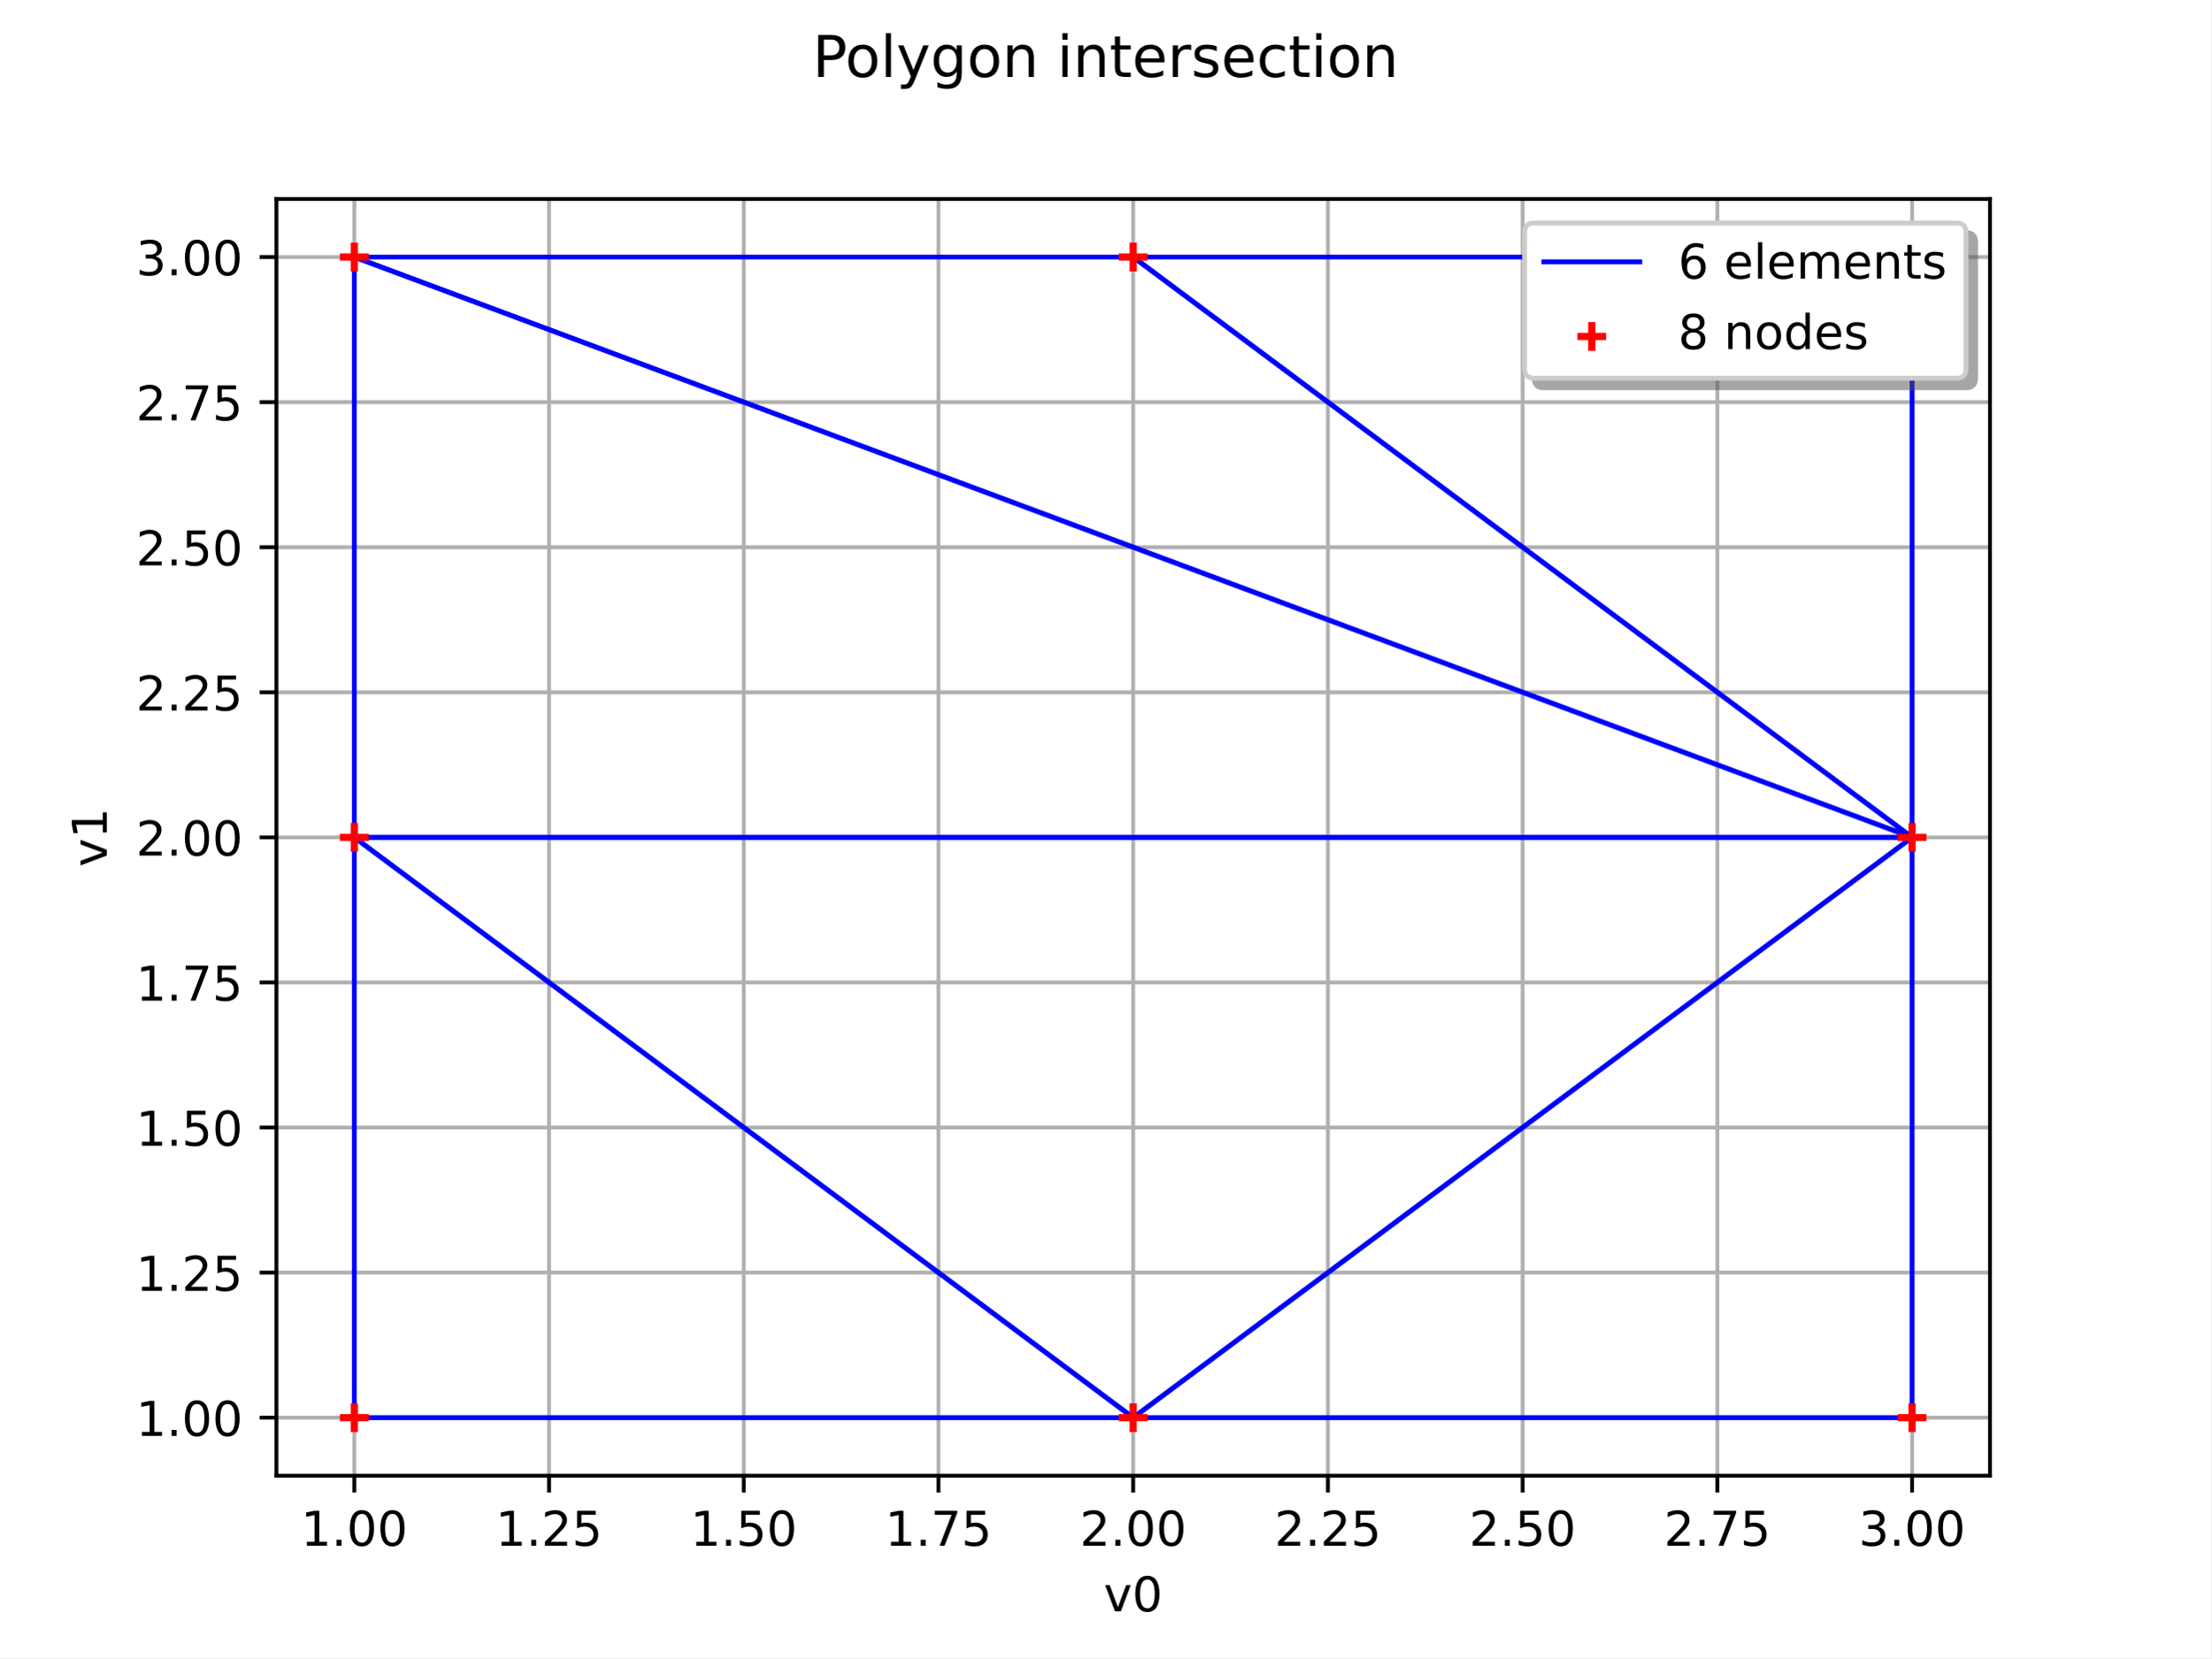
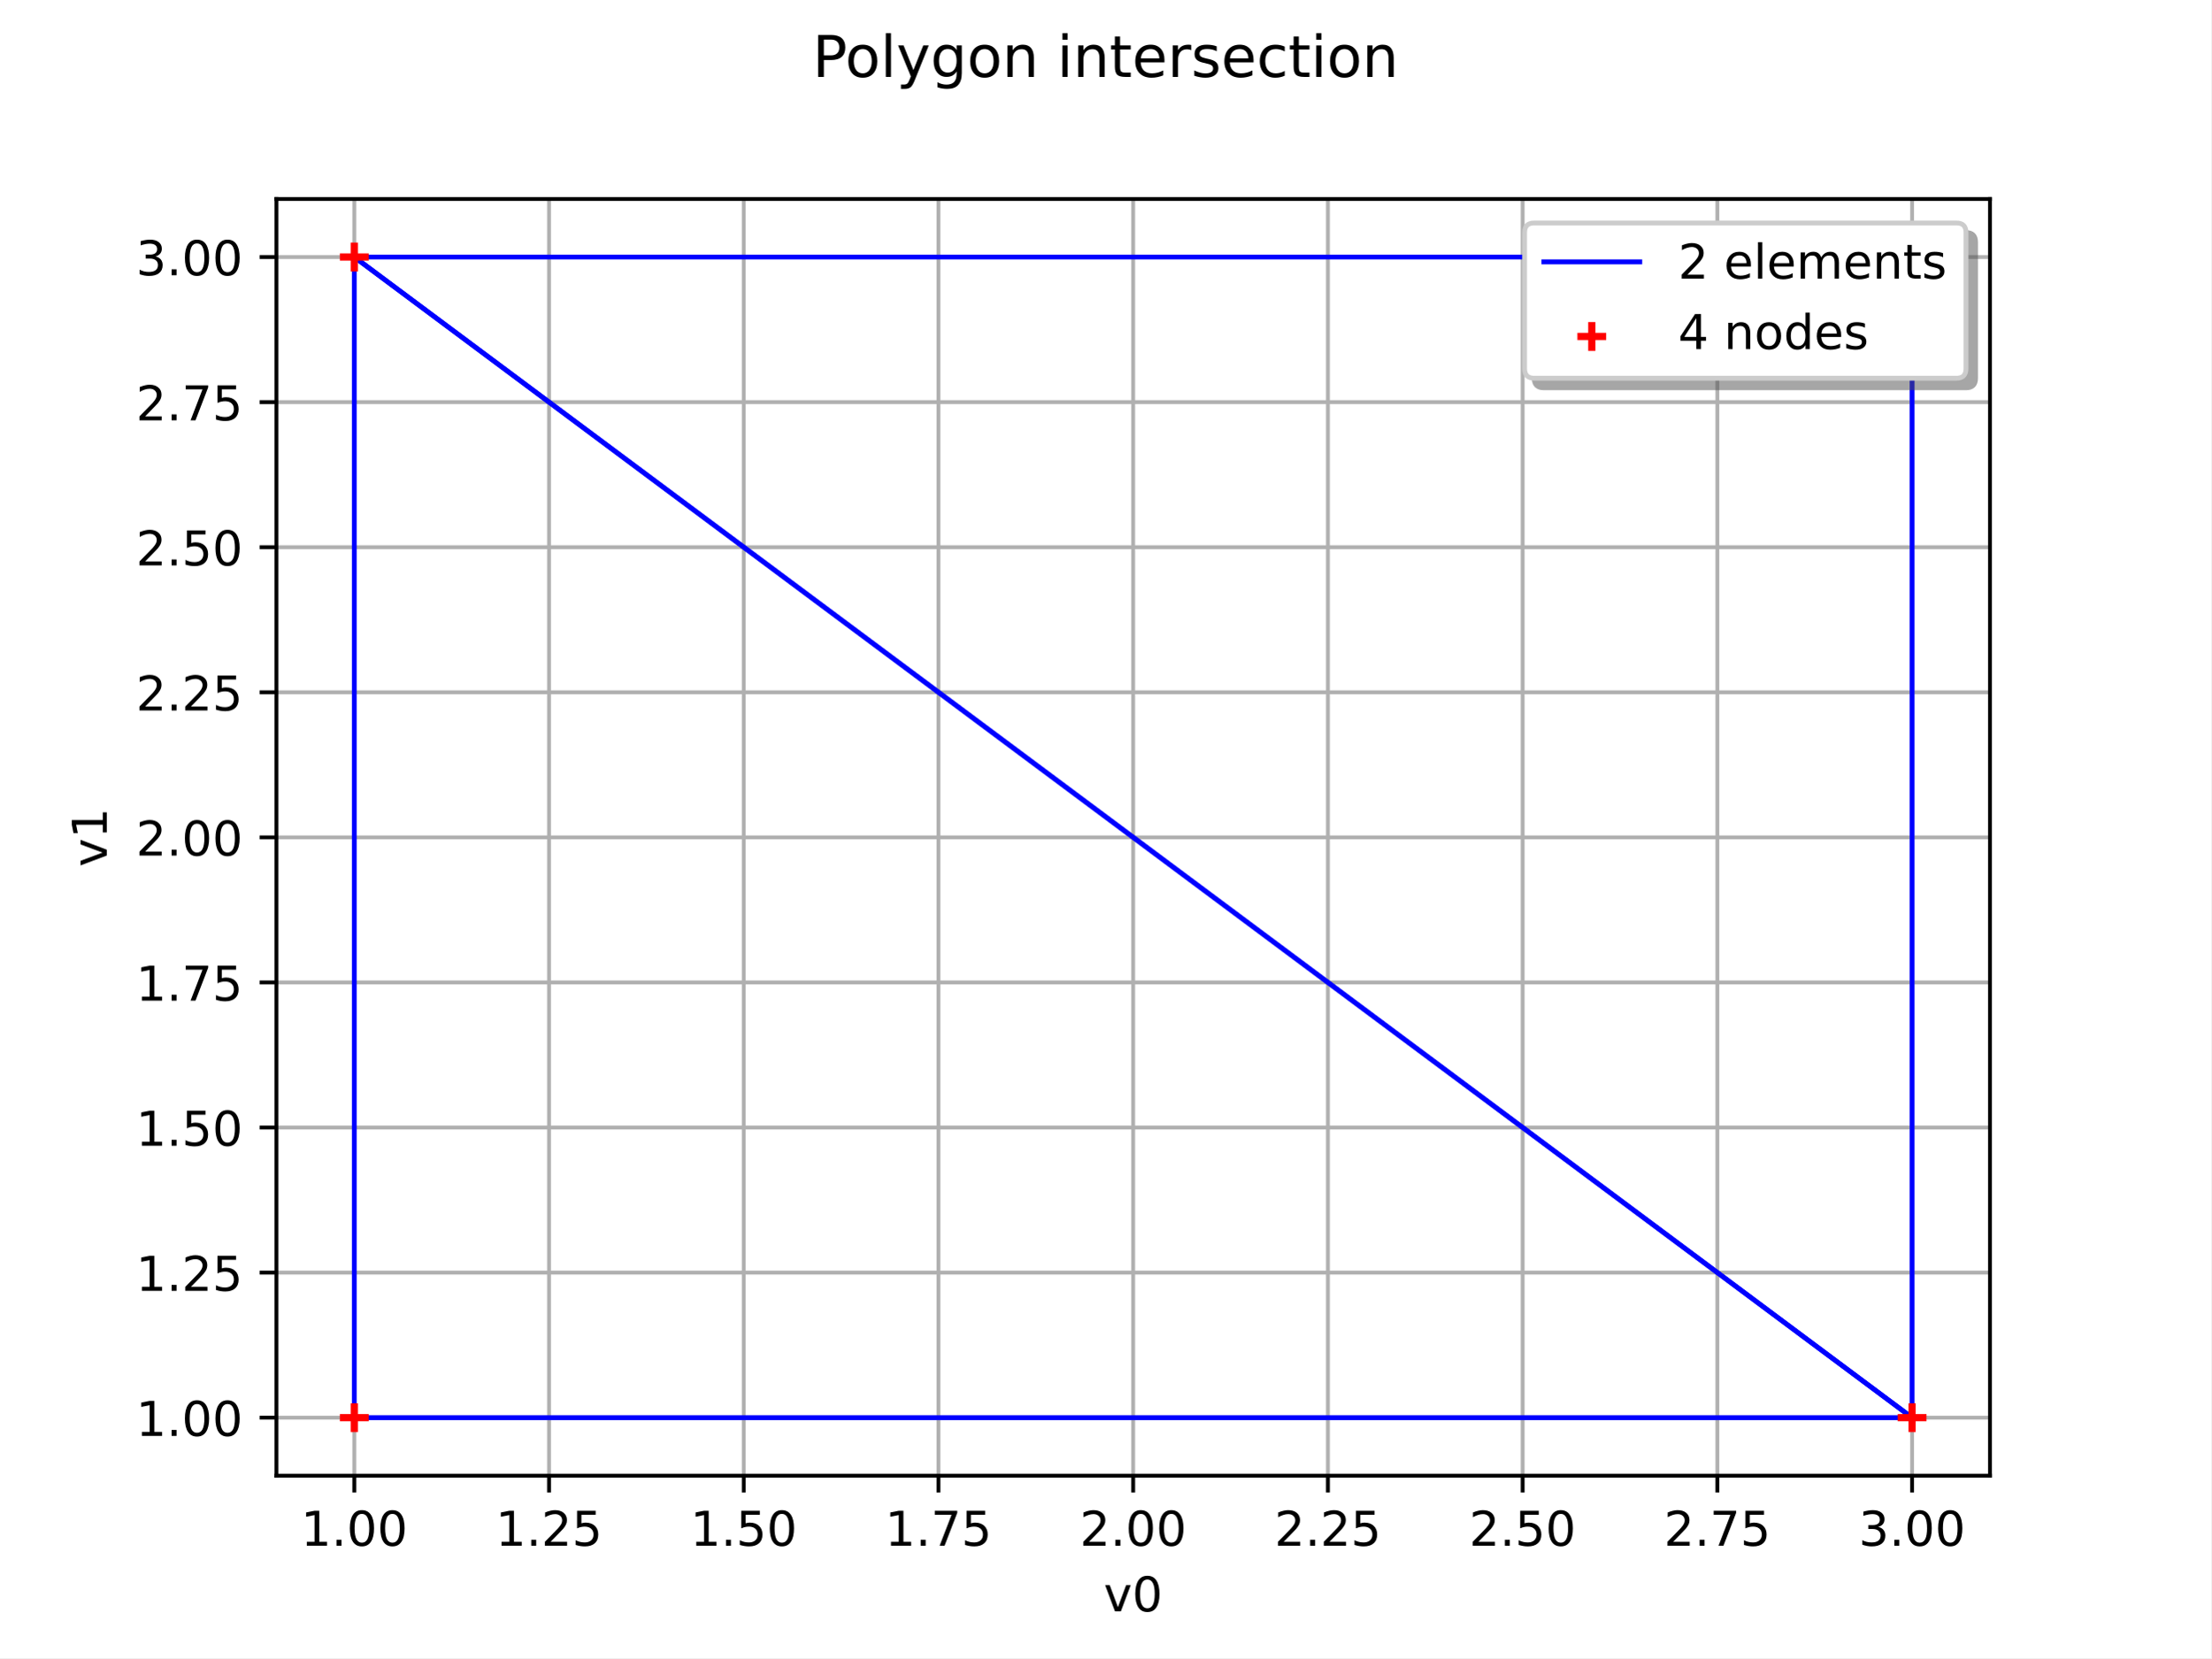
<svg xmlns="http://www.w3.org/2000/svg" xmlns:xlink="http://www.w3.org/1999/xlink" width="460.8pt" height="345.6pt" viewBox="0 0 460.8 345.6" version="1.1">
  <defs>
    <style type="text/css">*{stroke-linejoin: round; stroke-linecap: butt}</style>
  </defs>
  <g id="figure_1">
    <g id="patch_1">
      <path d="M 0 345.6  L 460.8 345.6  L 460.8 0  L 0 0  z " style="fill: #ffffff" />
    </g>
    <g id="axes_1">
      <g id="patch_2">
        <path d="M 57.6 307.584  L 414.72 307.584  L 414.72 41.472  L 57.6 41.472  z " style="fill: #ffffff" />
      </g>
      <g id="matplotlib.axis_1">
        <g id="xtick_1">
          <g id="line2d_1">
            <path d="M 73.833 307.584  L 73.833 41.472  " clip-path="url(#pece686282c)" style="fill: none; stroke: #b0b0b0; stroke-width: 0.8; stroke-linecap: square" />
          </g>
          <g id="line2d_2">
            <defs>
              <path id="m4a92d99fee" d="M 0 0  L 0 3.5  " style="stroke: #000000; stroke-width: 0.8" />
            </defs>
            <g>
              <use xlink:href="#m4a92d99fee" x="73.833" y="307.584" style="stroke: #000000; stroke-width: 0.8" />
            </g>
          </g>
          <g id="text_1">
            <g transform="translate(62.69991 322.1824) scale(0.1 -0.1)">
              <defs>
                <path id="DejaVuSans-31" d="M 794 531  L 1825 531  L 1825 4091  L 703 3866  L 703 4441  L 1819 4666  L 2450 4666  L 2450 531  L 3481 531  L 3481 0  L 794 0  L 794 531  z " transform="scale(0.015625)" />
                <path id="DejaVuSans-2e" d="M 684 794  L 1344 794  L 1344 0  L 684 0  L 684 794  z " transform="scale(0.015625)" />
                <path id="DejaVuSans-30" d="M 2034 4250  Q 1547 4250 1301 3770  Q 1056 3291 1056 2328  Q 1056 1369 1301 889  Q 1547 409 2034 409  Q 2525 409 2770 889  Q 3016 1369 3016 2328  Q 3016 3291 2770 3770  Q 2525 4250 2034 4250  z M 2034 4750  Q 2819 4750 3233 4129  Q 3647 3509 3647 2328  Q 3647 1150 3233 529  Q 2819 -91 2034 -91  Q 1250 -91 836 529  Q 422 1150 422 2328  Q 422 3509 836 4129  Q 1250 4750 2034 4750  z " transform="scale(0.015625)" />
              </defs>
              <use xlink:href="#DejaVuSans-31" />
              <use xlink:href="#DejaVuSans-2e" transform="translate(63.62305 0)" />
              <use xlink:href="#DejaVuSans-30" transform="translate(95.41016 0)" />
              <use xlink:href="#DejaVuSans-30" transform="translate(159.0332 0)" />
            </g>
          </g>
        </g>
        <g id="xtick_2">
          <g id="line2d_3">
            <path d="M 114.415 307.584  L 114.415 41.472  " clip-path="url(#pece686282c)" style="fill: none; stroke: #b0b0b0; stroke-width: 0.8; stroke-linecap: square" />
          </g>
          <g id="line2d_4">
            <g>
              <use xlink:href="#m4a92d99fee" x="114.415" y="307.584" style="stroke: #000000; stroke-width: 0.8" />
            </g>
          </g>
          <g id="text_2">
            <g transform="translate(103.2817 322.1824) scale(0.1 -0.1)">
              <defs>
                <path id="DejaVuSans-32" d="M 1228 531  L 3431 531  L 3431 0  L 469 0  L 469 531  Q 828 903 1448 1529  Q 2069 2156 2228 2338  Q 2531 2678 2651 2914  Q 2772 3150 2772 3378  Q 2772 3750 2511 3984  Q 2250 4219 1831 4219  Q 1534 4219 1204 4116  Q 875 4013 500 3803  L 500 4441  Q 881 4594 1212 4672  Q 1544 4750 1819 4750  Q 2544 4750 2975 4387  Q 3406 4025 3406 3419  Q 3406 3131 3298 2873  Q 3191 2616 2906 2266  Q 2828 2175 2409 1742  Q 1991 1309 1228 531  z " transform="scale(0.015625)" />
                <path id="DejaVuSans-35" d="M 691 4666  L 3169 4666  L 3169 4134  L 1269 4134  L 1269 2991  Q 1406 3038 1543 3061  Q 1681 3084 1819 3084  Q 2600 3084 3056 2656  Q 3513 2228 3513 1497  Q 3513 744 3044 326  Q 2575 -91 1722 -91  Q 1428 -91 1123 -41  Q 819 9 494 109  L 494 744  Q 775 591 1075 516  Q 1375 441 1709 441  Q 2250 441 2565 725  Q 2881 1009 2881 1497  Q 2881 1984 2565 2268  Q 2250 2553 1709 2553  Q 1456 2553 1204 2497  Q 953 2441 691 2322  L 691 4666  z " transform="scale(0.015625)" />
              </defs>
              <use xlink:href="#DejaVuSans-31" />
              <use xlink:href="#DejaVuSans-2e" transform="translate(63.62305 0)" />
              <use xlink:href="#DejaVuSans-32" transform="translate(95.41016 0)" />
              <use xlink:href="#DejaVuSans-35" transform="translate(159.0332 0)" />
            </g>
          </g>
        </g>
        <g id="xtick_3">
          <g id="line2d_5">
            <path d="M 154.996 307.584  L 154.996 41.472  " clip-path="url(#pece686282c)" style="fill: none; stroke: #b0b0b0; stroke-width: 0.8; stroke-linecap: square" />
          </g>
          <g id="line2d_6">
            <g>
              <use xlink:href="#m4a92d99fee" x="154.996" y="307.584" style="stroke: #000000; stroke-width: 0.8" />
            </g>
          </g>
          <g id="text_3">
            <g transform="translate(143.8636 322.1824) scale(0.1 -0.1)">
              <use xlink:href="#DejaVuSans-31" />
              <use xlink:href="#DejaVuSans-2e" transform="translate(63.62305 0)" />
              <use xlink:href="#DejaVuSans-35" transform="translate(95.41016 0)" />
              <use xlink:href="#DejaVuSans-30" transform="translate(159.0332 0)" />
            </g>
          </g>
        </g>
        <g id="xtick_4">
          <g id="line2d_7">
            <path d="M 195.578 307.584  L 195.578 41.472  " clip-path="url(#pece686282c)" style="fill: none; stroke: #b0b0b0; stroke-width: 0.8; stroke-linecap: square" />
          </g>
          <g id="line2d_8">
            <g>
              <use xlink:href="#m4a92d99fee" x="195.578" y="307.584" style="stroke: #000000; stroke-width: 0.8" />
            </g>
          </g>
          <g id="text_4">
            <g transform="translate(184.4454 322.1824) scale(0.1 -0.1)">
              <defs>
                <path id="DejaVuSans-37" d="M 525 4666  L 3525 4666  L 3525 4397  L 1831 0  L 1172 0  L 2766 4134  L 525 4134  L 525 4666  z " transform="scale(0.015625)" />
              </defs>
              <use xlink:href="#DejaVuSans-31" />
              <use xlink:href="#DejaVuSans-2e" transform="translate(63.62305 0)" />
              <use xlink:href="#DejaVuSans-37" transform="translate(95.41016 0)" />
              <use xlink:href="#DejaVuSans-35" transform="translate(159.0332 0)" />
            </g>
          </g>
        </g>
        <g id="xtick_5">
          <g id="line2d_9">
            <path d="M 236.16 307.584  L 236.16 41.472  " clip-path="url(#pece686282c)" style="fill: none; stroke: #b0b0b0; stroke-width: 0.8; stroke-linecap: square" />
          </g>
          <g id="line2d_10">
            <g>
              <use xlink:href="#m4a92d99fee" x="236.16" y="307.584" style="stroke: #000000; stroke-width: 0.8" />
            </g>
          </g>
          <g id="text_5">
            <g transform="translate(225.0272 322.1824) scale(0.1 -0.1)">
              <use xlink:href="#DejaVuSans-32" />
              <use xlink:href="#DejaVuSans-2e" transform="translate(63.62305 0)" />
              <use xlink:href="#DejaVuSans-30" transform="translate(95.41016 0)" />
              <use xlink:href="#DejaVuSans-30" transform="translate(159.0332 0)" />
            </g>
          </g>
        </g>
        <g id="xtick_6">
          <g id="line2d_11">
            <path d="M 276.742 307.584  L 276.742 41.472  " clip-path="url(#pece686282c)" style="fill: none; stroke: #b0b0b0; stroke-width: 0.8; stroke-linecap: square" />
          </g>
          <g id="line2d_12">
            <g>
              <use xlink:href="#m4a92d99fee" x="276.742" y="307.584" style="stroke: #000000; stroke-width: 0.8" />
            </g>
          </g>
          <g id="text_6">
            <g transform="translate(265.609 322.1824) scale(0.1 -0.1)">
              <use xlink:href="#DejaVuSans-32" />
              <use xlink:href="#DejaVuSans-2e" transform="translate(63.62305 0)" />
              <use xlink:href="#DejaVuSans-32" transform="translate(95.41016 0)" />
              <use xlink:href="#DejaVuSans-35" transform="translate(159.0332 0)" />
            </g>
          </g>
        </g>
        <g id="xtick_7">
          <g id="line2d_13">
            <path d="M 317.324 307.584  L 317.324 41.472  " clip-path="url(#pece686282c)" style="fill: none; stroke: #b0b0b0; stroke-width: 0.8; stroke-linecap: square" />
          </g>
          <g id="line2d_14">
            <g>
              <use xlink:href="#m4a92d99fee" x="317.324" y="307.584" style="stroke: #000000; stroke-width: 0.8" />
            </g>
          </g>
          <g id="text_7">
            <g transform="translate(306.1908 322.1824) scale(0.1 -0.1)">
              <use xlink:href="#DejaVuSans-32" />
              <use xlink:href="#DejaVuSans-2e" transform="translate(63.62305 0)" />
              <use xlink:href="#DejaVuSans-35" transform="translate(95.41016 0)" />
              <use xlink:href="#DejaVuSans-30" transform="translate(159.0332 0)" />
            </g>
          </g>
        </g>
        <g id="xtick_8">
          <g id="line2d_15">
            <path d="M 357.905 307.584  L 357.905 41.472  " clip-path="url(#pece686282c)" style="fill: none; stroke: #b0b0b0; stroke-width: 0.8; stroke-linecap: square" />
          </g>
          <g id="line2d_16">
            <g>
              <use xlink:href="#m4a92d99fee" x="357.905" y="307.584" style="stroke: #000000; stroke-width: 0.8" />
            </g>
          </g>
          <g id="text_8">
            <g transform="translate(346.7726 322.1824) scale(0.1 -0.1)">
              <use xlink:href="#DejaVuSans-32" />
              <use xlink:href="#DejaVuSans-2e" transform="translate(63.62305 0)" />
              <use xlink:href="#DejaVuSans-37" transform="translate(95.41016 0)" />
              <use xlink:href="#DejaVuSans-35" transform="translate(159.0332 0)" />
            </g>
          </g>
        </g>
        <g id="xtick_9">
          <g id="line2d_17">
            <path d="M 398.487 307.584  L 398.487 41.472  " clip-path="url(#pece686282c)" style="fill: none; stroke: #b0b0b0; stroke-width: 0.8; stroke-linecap: square" />
          </g>
          <g id="line2d_18">
            <g>
              <use xlink:href="#m4a92d99fee" x="398.487" y="307.584" style="stroke: #000000; stroke-width: 0.8" />
            </g>
          </g>
          <g id="text_9">
            <g transform="translate(387.3545 322.1824) scale(0.1 -0.1)">
              <defs>
                <path id="DejaVuSans-33" d="M 2597 2516  Q 3050 2419 3304 2112  Q 3559 1806 3559 1356  Q 3559 666 3084 287  Q 2609 -91 1734 -91  Q 1441 -91 1130 -33  Q 819 25 488 141  L 488 750  Q 750 597 1062 519  Q 1375 441 1716 441  Q 2309 441 2620 675  Q 2931 909 2931 1356  Q 2931 1769 2642 2001  Q 2353 2234 1838 2234  L 1294 2234  L 1294 2753  L 1863 2753  Q 2328 2753 2575 2939  Q 2822 3125 2822 3475  Q 2822 3834 2567 4026  Q 2313 4219 1838 4219  Q 1578 4219 1281 4162  Q 984 4106 628 3988  L 628 4550  Q 988 4650 1302 4700  Q 1616 4750 1894 4750  Q 2613 4750 3031 4423  Q 3450 4097 3450 3541  Q 3450 3153 3228 2886  Q 3006 2619 2597 2516  z " transform="scale(0.015625)" />
              </defs>
              <use xlink:href="#DejaVuSans-33" />
              <use xlink:href="#DejaVuSans-2e" transform="translate(63.62305 0)" />
              <use xlink:href="#DejaVuSans-30" transform="translate(95.41016 0)" />
              <use xlink:href="#DejaVuSans-30" transform="translate(159.0332 0)" />
            </g>
          </g>
        </g>
        <g id="text_10">
          <g transform="translate(230.0194 335.8606) scale(0.1 -0.1)">
            <defs>
              <path id="DejaVuSans-76" d="M 191 3500  L 800 3500  L 1894 563  L 2988 3500  L 3597 3500  L 2284 0  L 1503 0  L 191 3500  z " transform="scale(0.015625)" />
            </defs>
            <use xlink:href="#DejaVuSans-76" />
            <use xlink:href="#DejaVuSans-30" transform="translate(59.17969 0)" />
          </g>
        </g>
      </g>
      <g id="matplotlib.axis_2">
        <g id="ytick_1">
          <g id="line2d_19">
            <path d="M 57.6 295.488  L 414.72 295.488  " clip-path="url(#pece686282c)" style="fill: none; stroke: #b0b0b0; stroke-width: 0.8; stroke-linecap: square" />
          </g>
          <g id="line2d_20">
            <defs>
              <path id="mb3cb5c074b" d="M 0 0  L -3.5 0  " style="stroke: #000000; stroke-width: 0.8" />
            </defs>
            <g>
              <use xlink:href="#mb3cb5c074b" x="57.6" y="295.488" style="stroke: #000000; stroke-width: 0.8" />
            </g>
          </g>
          <g id="text_11">
            <g transform="translate(28.33438 299.2872) scale(0.1 -0.1)">
              <use xlink:href="#DejaVuSans-31" />
              <use xlink:href="#DejaVuSans-2e" transform="translate(63.62305 0)" />
              <use xlink:href="#DejaVuSans-30" transform="translate(95.41016 0)" />
              <use xlink:href="#DejaVuSans-30" transform="translate(159.0332 0)" />
            </g>
          </g>
        </g>
        <g id="ytick_2">
          <g id="line2d_21">
            <path d="M 57.6 265.248  L 414.72 265.248  " clip-path="url(#pece686282c)" style="fill: none; stroke: #b0b0b0; stroke-width: 0.8; stroke-linecap: square" />
          </g>
          <g id="line2d_22">
            <g>
              <use xlink:href="#mb3cb5c074b" x="57.6" y="265.248" style="stroke: #000000; stroke-width: 0.8" />
            </g>
          </g>
          <g id="text_12">
            <g transform="translate(28.33438 269.0472) scale(0.1 -0.1)">
              <use xlink:href="#DejaVuSans-31" />
              <use xlink:href="#DejaVuSans-2e" transform="translate(63.62305 0)" />
              <use xlink:href="#DejaVuSans-32" transform="translate(95.41016 0)" />
              <use xlink:href="#DejaVuSans-35" transform="translate(159.0332 0)" />
            </g>
          </g>
        </g>
        <g id="ytick_3">
          <g id="line2d_23">
            <path d="M 57.6 235.008  L 414.72 235.008  " clip-path="url(#pece686282c)" style="fill: none; stroke: #b0b0b0; stroke-width: 0.8; stroke-linecap: square" />
          </g>
          <g id="line2d_24">
            <g>
              <use xlink:href="#mb3cb5c074b" x="57.6" y="235.008" style="stroke: #000000; stroke-width: 0.8" />
            </g>
          </g>
          <g id="text_13">
            <g transform="translate(28.33438 238.8072) scale(0.1 -0.1)">
              <use xlink:href="#DejaVuSans-31" />
              <use xlink:href="#DejaVuSans-2e" transform="translate(63.62305 0)" />
              <use xlink:href="#DejaVuSans-35" transform="translate(95.41016 0)" />
              <use xlink:href="#DejaVuSans-30" transform="translate(159.0332 0)" />
            </g>
          </g>
        </g>
        <g id="ytick_4">
          <g id="line2d_25">
            <path d="M 57.6 204.768  L 414.72 204.768  " clip-path="url(#pece686282c)" style="fill: none; stroke: #b0b0b0; stroke-width: 0.8; stroke-linecap: square" />
          </g>
          <g id="line2d_26">
            <g>
              <use xlink:href="#mb3cb5c074b" x="57.6" y="204.768" style="stroke: #000000; stroke-width: 0.8" />
            </g>
          </g>
          <g id="text_14">
            <g transform="translate(28.33438 208.5672) scale(0.1 -0.1)">
              <use xlink:href="#DejaVuSans-31" />
              <use xlink:href="#DejaVuSans-2e" transform="translate(63.62305 0)" />
              <use xlink:href="#DejaVuSans-37" transform="translate(95.41016 0)" />
              <use xlink:href="#DejaVuSans-35" transform="translate(159.0332 0)" />
            </g>
          </g>
        </g>
        <g id="ytick_5">
          <g id="line2d_27">
            <path d="M 57.6 174.528  L 414.72 174.528  " clip-path="url(#pece686282c)" style="fill: none; stroke: #b0b0b0; stroke-width: 0.8; stroke-linecap: square" />
          </g>
          <g id="line2d_28">
            <g>
              <use xlink:href="#mb3cb5c074b" x="57.6" y="174.528" style="stroke: #000000; stroke-width: 0.8" />
            </g>
          </g>
          <g id="text_15">
            <g transform="translate(28.33438 178.3272) scale(0.1 -0.1)">
              <use xlink:href="#DejaVuSans-32" />
              <use xlink:href="#DejaVuSans-2e" transform="translate(63.62305 0)" />
              <use xlink:href="#DejaVuSans-30" transform="translate(95.41016 0)" />
              <use xlink:href="#DejaVuSans-30" transform="translate(159.0332 0)" />
            </g>
          </g>
        </g>
        <g id="ytick_6">
          <g id="line2d_29">
            <path d="M 57.6 144.288  L 414.72 144.288  " clip-path="url(#pece686282c)" style="fill: none; stroke: #b0b0b0; stroke-width: 0.8; stroke-linecap: square" />
          </g>
          <g id="line2d_30">
            <g>
              <use xlink:href="#mb3cb5c074b" x="57.6" y="144.288" style="stroke: #000000; stroke-width: 0.8" />
            </g>
          </g>
          <g id="text_16">
            <g transform="translate(28.33438 148.0872) scale(0.1 -0.1)">
              <use xlink:href="#DejaVuSans-32" />
              <use xlink:href="#DejaVuSans-2e" transform="translate(63.62305 0)" />
              <use xlink:href="#DejaVuSans-32" transform="translate(95.41016 0)" />
              <use xlink:href="#DejaVuSans-35" transform="translate(159.0332 0)" />
            </g>
          </g>
        </g>
        <g id="ytick_7">
          <g id="line2d_31">
            <path d="M 57.6 114.048  L 414.72 114.048  " clip-path="url(#pece686282c)" style="fill: none; stroke: #b0b0b0; stroke-width: 0.8; stroke-linecap: square" />
          </g>
          <g id="line2d_32">
            <g>
              <use xlink:href="#mb3cb5c074b" x="57.6" y="114.048" style="stroke: #000000; stroke-width: 0.8" />
            </g>
          </g>
          <g id="text_17">
            <g transform="translate(28.33438 117.8472) scale(0.1 -0.1)">
              <use xlink:href="#DejaVuSans-32" />
              <use xlink:href="#DejaVuSans-2e" transform="translate(63.62305 0)" />
              <use xlink:href="#DejaVuSans-35" transform="translate(95.41016 0)" />
              <use xlink:href="#DejaVuSans-30" transform="translate(159.0332 0)" />
            </g>
          </g>
        </g>
        <g id="ytick_8">
          <g id="line2d_33">
            <path d="M 57.6 83.808  L 414.72 83.808  " clip-path="url(#pece686282c)" style="fill: none; stroke: #b0b0b0; stroke-width: 0.8; stroke-linecap: square" />
          </g>
          <g id="line2d_34">
            <g>
              <use xlink:href="#mb3cb5c074b" x="57.6" y="83.808" style="stroke: #000000; stroke-width: 0.8" />
            </g>
          </g>
          <g id="text_18">
            <g transform="translate(28.33438 87.60722) scale(0.1 -0.1)">
              <use xlink:href="#DejaVuSans-32" />
              <use xlink:href="#DejaVuSans-2e" transform="translate(63.62305 0)" />
              <use xlink:href="#DejaVuSans-37" transform="translate(95.41016 0)" />
              <use xlink:href="#DejaVuSans-35" transform="translate(159.0332 0)" />
            </g>
          </g>
        </g>
        <g id="ytick_9">
          <g id="line2d_35">
            <path d="M 57.6 53.568  L 414.72 53.568  " clip-path="url(#pece686282c)" style="fill: none; stroke: #b0b0b0; stroke-width: 0.8; stroke-linecap: square" />
          </g>
          <g id="line2d_36">
            <g>
              <use xlink:href="#mb3cb5c074b" x="57.6" y="53.568" style="stroke: #000000; stroke-width: 0.8" />
            </g>
          </g>
          <g id="text_19">
            <g transform="translate(28.33438 57.36722) scale(0.1 -0.1)">
              <use xlink:href="#DejaVuSans-33" />
              <use xlink:href="#DejaVuSans-2e" transform="translate(63.62305 0)" />
              <use xlink:href="#DejaVuSans-30" transform="translate(95.41016 0)" />
              <use xlink:href="#DejaVuSans-30" transform="translate(159.0332 0)" />
            </g>
          </g>
        </g>
        <g id="text_20">
          <g transform="translate(22.25469 180.6686) rotate(-90) scale(0.1 -0.1)">
            <use xlink:href="#DejaVuSans-76" />
            <use xlink:href="#DejaVuSans-31" transform="translate(59.17969 0)" />
          </g>
        </g>
      </g>
      <g id="line2d_37">
-         <path d="M 73.833 295.488  L 236.16 295.488  L 73.833 174.528  L 73.833 295.488  " clip-path="url(#pece686282c)" style="fill: none; stroke: #0000ff; stroke-linecap: square" />
+         <path d="M 73.833 295.488  L 398.487 295.488  L 73.833 53.568  L 73.833 295.488  " clip-path="url(#pece686282c)" style="fill: none; stroke: #0000ff; stroke-linecap: square" />
      </g>
      <g id="line2d_38">
-         <path d="M 236.16 295.488  L 398.487 174.528  L 73.833 174.528  L 236.16 295.488  " clip-path="url(#pece686282c)" style="fill: none; stroke: #0000ff; stroke-linecap: square" />
-       </g>
-       <g id="line2d_39">
-         <path d="M 73.833 174.528  L 398.487 174.528  L 73.833 53.568  L 73.833 174.528  " clip-path="url(#pece686282c)" style="fill: none; stroke: #0000ff; stroke-linecap: square" />
-       </g>
-       <g id="line2d_40">
-         <path d="M 398.487 295.488  L 398.487 174.528  L 236.16 295.488  L 398.487 295.488  " clip-path="url(#pece686282c)" style="fill: none; stroke: #0000ff; stroke-linecap: square" />
-       </g>
-       <g id="line2d_41">
-         <path d="M 398.487 174.528  L 236.16 53.568  L 73.833 53.568  L 398.487 174.528  " clip-path="url(#pece686282c)" style="fill: none; stroke: #0000ff; stroke-linecap: square" />
-       </g>
-       <g id="patch_3">
-         <path d="M 57.6 307.584  L 57.6 41.472  " style="fill: none; stroke: #000000; stroke-width: 0.8; stroke-linejoin: miter; stroke-linecap: square" />
-       </g>
-       <g id="patch_4">
-         <path d="M 414.72 307.584  L 414.72 41.472  " style="fill: none; stroke: #000000; stroke-width: 0.8; stroke-linejoin: miter; stroke-linecap: square" />
-       </g>
-       <g id="patch_5">
-         <path d="M 57.6 307.584  L 414.72 307.584  " style="fill: none; stroke: #000000; stroke-width: 0.8; stroke-linejoin: miter; stroke-linecap: square" />
-       </g>
-       <g id="patch_6">
-         <path d="M 57.6 41.472  L 414.72 41.472  " style="fill: none; stroke: #000000; stroke-width: 0.8; stroke-linejoin: miter; stroke-linecap: square" />
-       </g>
-       <g id="line2d_42">
-         <path d="M 398.487 174.528  L 236.16 53.568  L 398.487 53.568  L 398.487 174.528  " clip-path="url(#pece686282c)" style="fill: none; stroke: #0000ff; stroke-linecap: square" />
+         <path d="M 73.833 53.568  L 398.487 295.488  L 398.487 53.568  L 73.833 53.568  " clip-path="url(#pece686282c)" style="fill: none; stroke: #0000ff; stroke-linecap: square" />
      </g>
      <g id="PathCollection_1">
        <defs>
          <path id="md55f54c1f9" d="M -3 0  L 3 0  M 0 3  L 0 -3  " style="stroke: #ff0000; stroke-width: 1.5" />
        </defs>
        <g clip-path="url(#pece686282c)">
          <use xlink:href="#md55f54c1f9" x="73.833" y="295.488" style="fill: #ff0000; stroke: #ff0000; stroke-width: 1.5" />
-           <use xlink:href="#md55f54c1f9" x="236.16" y="295.488" style="fill: #ff0000; stroke: #ff0000; stroke-width: 1.5" />
-           <use xlink:href="#md55f54c1f9" x="73.833" y="174.528" style="fill: #ff0000; stroke: #ff0000; stroke-width: 1.5" />
-           <use xlink:href="#md55f54c1f9" x="398.487" y="174.528" style="fill: #ff0000; stroke: #ff0000; stroke-width: 1.5" />
          <use xlink:href="#md55f54c1f9" x="73.833" y="53.568" style="fill: #ff0000; stroke: #ff0000; stroke-width: 1.5" />
-           <use xlink:href="#md55f54c1f9" x="236.16" y="53.568" style="fill: #ff0000; stroke: #ff0000; stroke-width: 1.5" />
          <use xlink:href="#md55f54c1f9" x="398.487" y="295.488" style="fill: #ff0000; stroke: #ff0000; stroke-width: 1.5" />
          <use xlink:href="#md55f54c1f9" x="398.487" y="53.568" style="fill: #ff0000; stroke: #ff0000; stroke-width: 1.5" />
        </g>
+       </g>
+       <g id="patch_3">
+         <path d="M 57.6 307.584  L 57.6 41.472  " style="fill: none; stroke: #000000; stroke-width: 0.8; stroke-linejoin: miter; stroke-linecap: square" />
+       </g>
+       <g id="patch_4">
+         <path d="M 414.72 307.584  L 414.72 41.472  " style="fill: none; stroke: #000000; stroke-width: 0.8; stroke-linejoin: miter; stroke-linecap: square" />
+       </g>
+       <g id="patch_5">
+         <path d="M 57.6 307.584  L 414.72 307.584  " style="fill: none; stroke: #000000; stroke-width: 0.8; stroke-linejoin: miter; stroke-linecap: square" />
+       </g>
+       <g id="patch_6">
+         <path d="M 57.6 41.472  L 414.72 41.472  " style="fill: none; stroke: #000000; stroke-width: 0.8; stroke-linejoin: miter; stroke-linecap: square" />
      </g>
      <g id="legend_1">
        <g id="patch_7">
          <path d="M 321.734 80.828  L 409.72 80.828  Q 411.72 80.828 411.72 78.828  L 411.72 50.472  Q 411.72 48.472 409.72 48.472  L 321.734 48.472  Q 319.734 48.472 319.734 50.472  L 319.734 78.828  Q 319.734 80.828 321.734 80.828  z " style="fill: #4d4d4d; opacity: 0.5; stroke: #4d4d4d; stroke-linejoin: miter" />
        </g>
        <g id="patch_8">
          <path d="M 319.734 78.828  L 407.72 78.828  Q 409.72 78.828 409.72 76.828  L 409.72 48.472  Q 409.72 46.472 407.72 46.472  L 319.734 46.472  Q 317.734 46.472 317.734 48.472  L 317.734 76.828  Q 317.734 78.828 319.734 78.828  z " style="fill: #ffffff; stroke: #cccccc; stroke-linejoin: miter" />
        </g>
-         <g id="line2d_43">
+         <g id="line2d_39">
          <path d="M 321.734 54.57  L 331.734 54.57  L 341.734 54.57  " style="fill: none; stroke: #0000ff; stroke-linecap: square" />
        </g>
        <g id="text_21">
          <g transform="translate(349.7341 58.07044) scale(0.1 -0.1)">
            <defs>
-               <path id="DejaVuSans-36" d="M 2113 2584  Q 1688 2584 1439 2293  Q 1191 2003 1191 1497  Q 1191 994 1439 701  Q 1688 409 2113 409  Q 2538 409 2786 701  Q 3034 994 3034 1497  Q 3034 2003 2786 2293  Q 2538 2584 2113 2584  z M 3366 4563  L 3366 3988  Q 3128 4100 2886 4159  Q 2644 4219 2406 4219  Q 1781 4219 1451 3797  Q 1122 3375 1075 2522  Q 1259 2794 1537 2939  Q 1816 3084 2150 3084  Q 2853 3084 3261 2657  Q 3669 2231 3669 1497  Q 3669 778 3244 343  Q 2819 -91 2113 -91  Q 1303 -91 875 529  Q 447 1150 447 2328  Q 447 3434 972 4092  Q 1497 4750 2381 4750  Q 2619 4750 2861 4703  Q 3103 4656 3366 4563  z " transform="scale(0.015625)" />
              <path id="DejaVuSans-20" transform="scale(0.015625)" />
              <path id="DejaVuSans-65" d="M 3597 1894  L 3597 1613  L 953 1613  Q 991 1019 1311 708  Q 1631 397 2203 397  Q 2534 397 2845 478  Q 3156 559 3463 722  L 3463 178  Q 3153 47 2828 -22  Q 2503 -91 2169 -91  Q 1331 -91 842 396  Q 353 884 353 1716  Q 353 2575 817 3079  Q 1281 3584 2069 3584  Q 2775 3584 3186 3129  Q 3597 2675 3597 1894  z M 3022 2063  Q 3016 2534 2758 2815  Q 2500 3097 2075 3097  Q 1594 3097 1305 2825  Q 1016 2553 972 2059  L 3022 2063  z " transform="scale(0.015625)" />
              <path id="DejaVuSans-6c" d="M 603 4863  L 1178 4863  L 1178 0  L 603 0  L 603 4863  z " transform="scale(0.015625)" />
              <path id="DejaVuSans-6d" d="M 3328 2828  Q 3544 3216 3844 3400  Q 4144 3584 4550 3584  Q 5097 3584 5394 3201  Q 5691 2819 5691 2113  L 5691 0  L 5113 0  L 5113 2094  Q 5113 2597 4934 2840  Q 4756 3084 4391 3084  Q 3944 3084 3684 2787  Q 3425 2491 3425 1978  L 3425 0  L 2847 0  L 2847 2094  Q 2847 2600 2669 2842  Q 2491 3084 2119 3084  Q 1678 3084 1418 2786  Q 1159 2488 1159 1978  L 1159 0  L 581 0  L 581 3500  L 1159 3500  L 1159 2956  Q 1356 3278 1631 3431  Q 1906 3584 2284 3584  Q 2666 3584 2933 3390  Q 3200 3197 3328 2828  z " transform="scale(0.015625)" />
              <path id="DejaVuSans-6e" d="M 3513 2113  L 3513 0  L 2938 0  L 2938 2094  Q 2938 2591 2744 2837  Q 2550 3084 2163 3084  Q 1697 3084 1428 2787  Q 1159 2491 1159 1978  L 1159 0  L 581 0  L 581 3500  L 1159 3500  L 1159 2956  Q 1366 3272 1645 3428  Q 1925 3584 2291 3584  Q 2894 3584 3203 3211  Q 3513 2838 3513 2113  z " transform="scale(0.015625)" />
              <path id="DejaVuSans-74" d="M 1172 4494  L 1172 3500  L 2356 3500  L 2356 3053  L 1172 3053  L 1172 1153  Q 1172 725 1289 603  Q 1406 481 1766 481  L 2356 481  L 2356 0  L 1766 0  Q 1100 0 847 248  Q 594 497 594 1153  L 594 3053  L 172 3053  L 172 3500  L 594 3500  L 594 4494  L 1172 4494  z " transform="scale(0.015625)" />
              <path id="DejaVuSans-73" d="M 2834 3397  L 2834 2853  Q 2591 2978 2328 3040  Q 2066 3103 1784 3103  Q 1356 3103 1142 2972  Q 928 2841 928 2578  Q 928 2378 1081 2264  Q 1234 2150 1697 2047  L 1894 2003  Q 2506 1872 2764 1633  Q 3022 1394 3022 966  Q 3022 478 2636 193  Q 2250 -91 1575 -91  Q 1294 -91 989 -36  Q 684 19 347 128  L 347 722  Q 666 556 975 473  Q 1284 391 1588 391  Q 1994 391 2212 530  Q 2431 669 2431 922  Q 2431 1156 2273 1281  Q 2116 1406 1581 1522  L 1381 1569  Q 847 1681 609 1914  Q 372 2147 372 2553  Q 372 3047 722 3315  Q 1072 3584 1716 3584  Q 2034 3584 2315 3537  Q 2597 3491 2834 3397  z " transform="scale(0.015625)" />
            </defs>
-             <use xlink:href="#DejaVuSans-36" />
+             <use xlink:href="#DejaVuSans-32" />
            <use xlink:href="#DejaVuSans-20" transform="translate(63.62305 0)" />
            <use xlink:href="#DejaVuSans-65" transform="translate(95.41016 0)" />
            <use xlink:href="#DejaVuSans-6c" transform="translate(156.9336 0)" />
            <use xlink:href="#DejaVuSans-65" transform="translate(184.7168 0)" />
            <use xlink:href="#DejaVuSans-6d" transform="translate(246.2402 0)" />
            <use xlink:href="#DejaVuSans-65" transform="translate(343.6523 0)" />
            <use xlink:href="#DejaVuSans-6e" transform="translate(405.1758 0)" />
            <use xlink:href="#DejaVuSans-74" transform="translate(468.5547 0)" />
            <use xlink:href="#DejaVuSans-73" transform="translate(507.7637 0)" />
          </g>
        </g>
        <g id="PathCollection_2">
          <g>
            <use xlink:href="#md55f54c1f9" x="331.734" y="70.124" style="fill: #ff0000; stroke: #ff0000; stroke-width: 1.5" />
          </g>
        </g>
        <g id="text_22">
          <g transform="translate(349.7341 72.74856) scale(0.1 -0.1)">
            <defs>
-               <path id="DejaVuSans-38" d="M 2034 2216  Q 1584 2216 1326 1975  Q 1069 1734 1069 1313  Q 1069 891 1326 650  Q 1584 409 2034 409  Q 2484 409 2743 651  Q 3003 894 3003 1313  Q 3003 1734 2745 1975  Q 2488 2216 2034 2216  z M 1403 2484  Q 997 2584 770 2862  Q 544 3141 544 3541  Q 544 4100 942 4425  Q 1341 4750 2034 4750  Q 2731 4750 3128 4425  Q 3525 4100 3525 3541  Q 3525 3141 3298 2862  Q 3072 2584 2669 2484  Q 3125 2378 3379 2068  Q 3634 1759 3634 1313  Q 3634 634 3220 271  Q 2806 -91 2034 -91  Q 1263 -91 848 271  Q 434 634 434 1313  Q 434 1759 690 2068  Q 947 2378 1403 2484  z M 1172 3481  Q 1172 3119 1398 2916  Q 1625 2713 2034 2713  Q 2441 2713 2670 2916  Q 2900 3119 2900 3481  Q 2900 3844 2670 4047  Q 2441 4250 2034 4250  Q 1625 4250 1398 4047  Q 1172 3844 1172 3481  z " transform="scale(0.015625)" />
+               <path id="DejaVuSans-34" d="M 2419 4116  L 825 1625  L 2419 1625  L 2419 4116  z M 2253 4666  L 3047 4666  L 3047 1625  L 3713 1625  L 3713 1100  L 3047 1100  L 3047 0  L 2419 0  L 2419 1100  L 313 1100  L 313 1709  L 2253 4666  z " transform="scale(0.015625)" />
              <path id="DejaVuSans-6f" d="M 1959 3097  Q 1497 3097 1228 2736  Q 959 2375 959 1747  Q 959 1119 1226 758  Q 1494 397 1959 397  Q 2419 397 2687 759  Q 2956 1122 2956 1747  Q 2956 2369 2687 2733  Q 2419 3097 1959 3097  z M 1959 3584  Q 2709 3584 3137 3096  Q 3566 2609 3566 1747  Q 3566 888 3137 398  Q 2709 -91 1959 -91  Q 1206 -91 779 398  Q 353 888 353 1747  Q 353 2609 779 3096  Q 1206 3584 1959 3584  z " transform="scale(0.015625)" />
              <path id="DejaVuSans-64" d="M 2906 2969  L 2906 4863  L 3481 4863  L 3481 0  L 2906 0  L 2906 525  Q 2725 213 2448 61  Q 2172 -91 1784 -91  Q 1150 -91 751 415  Q 353 922 353 1747  Q 353 2572 751 3078  Q 1150 3584 1784 3584  Q 2172 3584 2448 3432  Q 2725 3281 2906 2969  z M 947 1747  Q 947 1113 1208 752  Q 1469 391 1925 391  Q 2381 391 2643 752  Q 2906 1113 2906 1747  Q 2906 2381 2643 2742  Q 2381 3103 1925 3103  Q 1469 3103 1208 2742  Q 947 2381 947 1747  z " transform="scale(0.015625)" />
            </defs>
-             <use xlink:href="#DejaVuSans-38" />
+             <use xlink:href="#DejaVuSans-34" />
            <use xlink:href="#DejaVuSans-20" transform="translate(63.62305 0)" />
            <use xlink:href="#DejaVuSans-6e" transform="translate(95.41016 0)" />
            <use xlink:href="#DejaVuSans-6f" transform="translate(158.7891 0)" />
            <use xlink:href="#DejaVuSans-64" transform="translate(219.9707 0)" />
            <use xlink:href="#DejaVuSans-65" transform="translate(283.4473 0)" />
            <use xlink:href="#DejaVuSans-73" transform="translate(344.9707 0)" />
          </g>
        </g>
      </g>
    </g>
    <g id="text_23">
      <g transform="translate(169.3313 16.03013) scale(0.12 -0.12)">
        <defs>
          <path id="DejaVuSans-50" d="M 1259 4147  L 1259 2394  L 2053 2394  Q 2494 2394 2734 2622  Q 2975 2850 2975 3272  Q 2975 3691 2734 3919  Q 2494 4147 2053 4147  L 1259 4147  z M 628 4666  L 2053 4666  Q 2838 4666 3239 4311  Q 3641 3956 3641 3272  Q 3641 2581 3239 2228  Q 2838 1875 2053 1875  L 1259 1875  L 1259 0  L 628 0  L 628 4666  z " transform="scale(0.015625)" />
          <path id="DejaVuSans-79" d="M 2059 -325  Q 1816 -950 1584 -1140  Q 1353 -1331 966 -1331  L 506 -1331  L 506 -850  L 844 -850  Q 1081 -850 1212 -737  Q 1344 -625 1503 -206  L 1606 56  L 191 3500  L 800 3500  L 1894 763  L 2988 3500  L 3597 3500  L 2059 -325  z " transform="scale(0.015625)" />
          <path id="DejaVuSans-67" d="M 2906 1791  Q 2906 2416 2648 2759  Q 2391 3103 1925 3103  Q 1463 3103 1205 2759  Q 947 2416 947 1791  Q 947 1169 1205 825  Q 1463 481 1925 481  Q 2391 481 2648 825  Q 2906 1169 2906 1791  z M 3481 434  Q 3481 -459 3084 -895  Q 2688 -1331 1869 -1331  Q 1566 -1331 1297 -1286  Q 1028 -1241 775 -1147  L 775 -588  Q 1028 -725 1275 -790  Q 1522 -856 1778 -856  Q 2344 -856 2625 -561  Q 2906 -266 2906 331  L 2906 616  Q 2728 306 2450 153  Q 2172 0 1784 0  Q 1141 0 747 490  Q 353 981 353 1791  Q 353 2603 747 3093  Q 1141 3584 1784 3584  Q 2172 3584 2450 3431  Q 2728 3278 2906 2969  L 2906 3500  L 3481 3500  L 3481 434  z " transform="scale(0.015625)" />
          <path id="DejaVuSans-69" d="M 603 3500  L 1178 3500  L 1178 0  L 603 0  L 603 3500  z M 603 4863  L 1178 4863  L 1178 4134  L 603 4134  L 603 4863  z " transform="scale(0.015625)" />
          <path id="DejaVuSans-72" d="M 2631 2963  Q 2534 3019 2420 3045  Q 2306 3072 2169 3072  Q 1681 3072 1420 2755  Q 1159 2438 1159 1844  L 1159 0  L 581 0  L 581 3500  L 1159 3500  L 1159 2956  Q 1341 3275 1631 3429  Q 1922 3584 2338 3584  Q 2397 3584 2469 3576  Q 2541 3569 2628 3553  L 2631 2963  z " transform="scale(0.015625)" />
          <path id="DejaVuSans-63" d="M 3122 3366  L 3122 2828  Q 2878 2963 2633 3030  Q 2388 3097 2138 3097  Q 1578 3097 1268 2742  Q 959 2388 959 1747  Q 959 1106 1268 751  Q 1578 397 2138 397  Q 2388 397 2633 464  Q 2878 531 3122 666  L 3122 134  Q 2881 22 2623 -34  Q 2366 -91 2075 -91  Q 1284 -91 818 406  Q 353 903 353 1747  Q 353 2603 823 3093  Q 1294 3584 2113 3584  Q 2378 3584 2631 3529  Q 2884 3475 3122 3366  z " transform="scale(0.015625)" />
        </defs>
        <use xlink:href="#DejaVuSans-50" />
        <use xlink:href="#DejaVuSans-6f" transform="translate(56.67773 0)" />
        <use xlink:href="#DejaVuSans-6c" transform="translate(117.8594 0)" />
        <use xlink:href="#DejaVuSans-79" transform="translate(145.6426 0)" />
        <use xlink:href="#DejaVuSans-67" transform="translate(204.8223 0)" />
        <use xlink:href="#DejaVuSans-6f" transform="translate(268.2988 0)" />
        <use xlink:href="#DejaVuSans-6e" transform="translate(329.4805 0)" />
        <use xlink:href="#DejaVuSans-20" transform="translate(392.8594 0)" />
        <use xlink:href="#DejaVuSans-69" transform="translate(424.6465 0)" />
        <use xlink:href="#DejaVuSans-6e" transform="translate(452.4297 0)" />
        <use xlink:href="#DejaVuSans-74" transform="translate(515.8086 0)" />
        <use xlink:href="#DejaVuSans-65" transform="translate(555.0176 0)" />
        <use xlink:href="#DejaVuSans-72" transform="translate(616.541 0)" />
        <use xlink:href="#DejaVuSans-73" transform="translate(657.6543 0)" />
        <use xlink:href="#DejaVuSans-65" transform="translate(709.7539 0)" />
        <use xlink:href="#DejaVuSans-63" transform="translate(771.2773 0)" />
        <use xlink:href="#DejaVuSans-74" transform="translate(826.2578 0)" />
        <use xlink:href="#DejaVuSans-69" transform="translate(865.4668 0)" />
        <use xlink:href="#DejaVuSans-6f" transform="translate(893.25 0)" />
        <use xlink:href="#DejaVuSans-6e" transform="translate(954.4316 0)" />
      </g>
    </g>
  </g>
  <defs>
    <clipPath id="pece686282c">
      <rect x="57.6" y="41.472" width="357.12" height="266.112" />
    </clipPath>
  </defs>
</svg>
